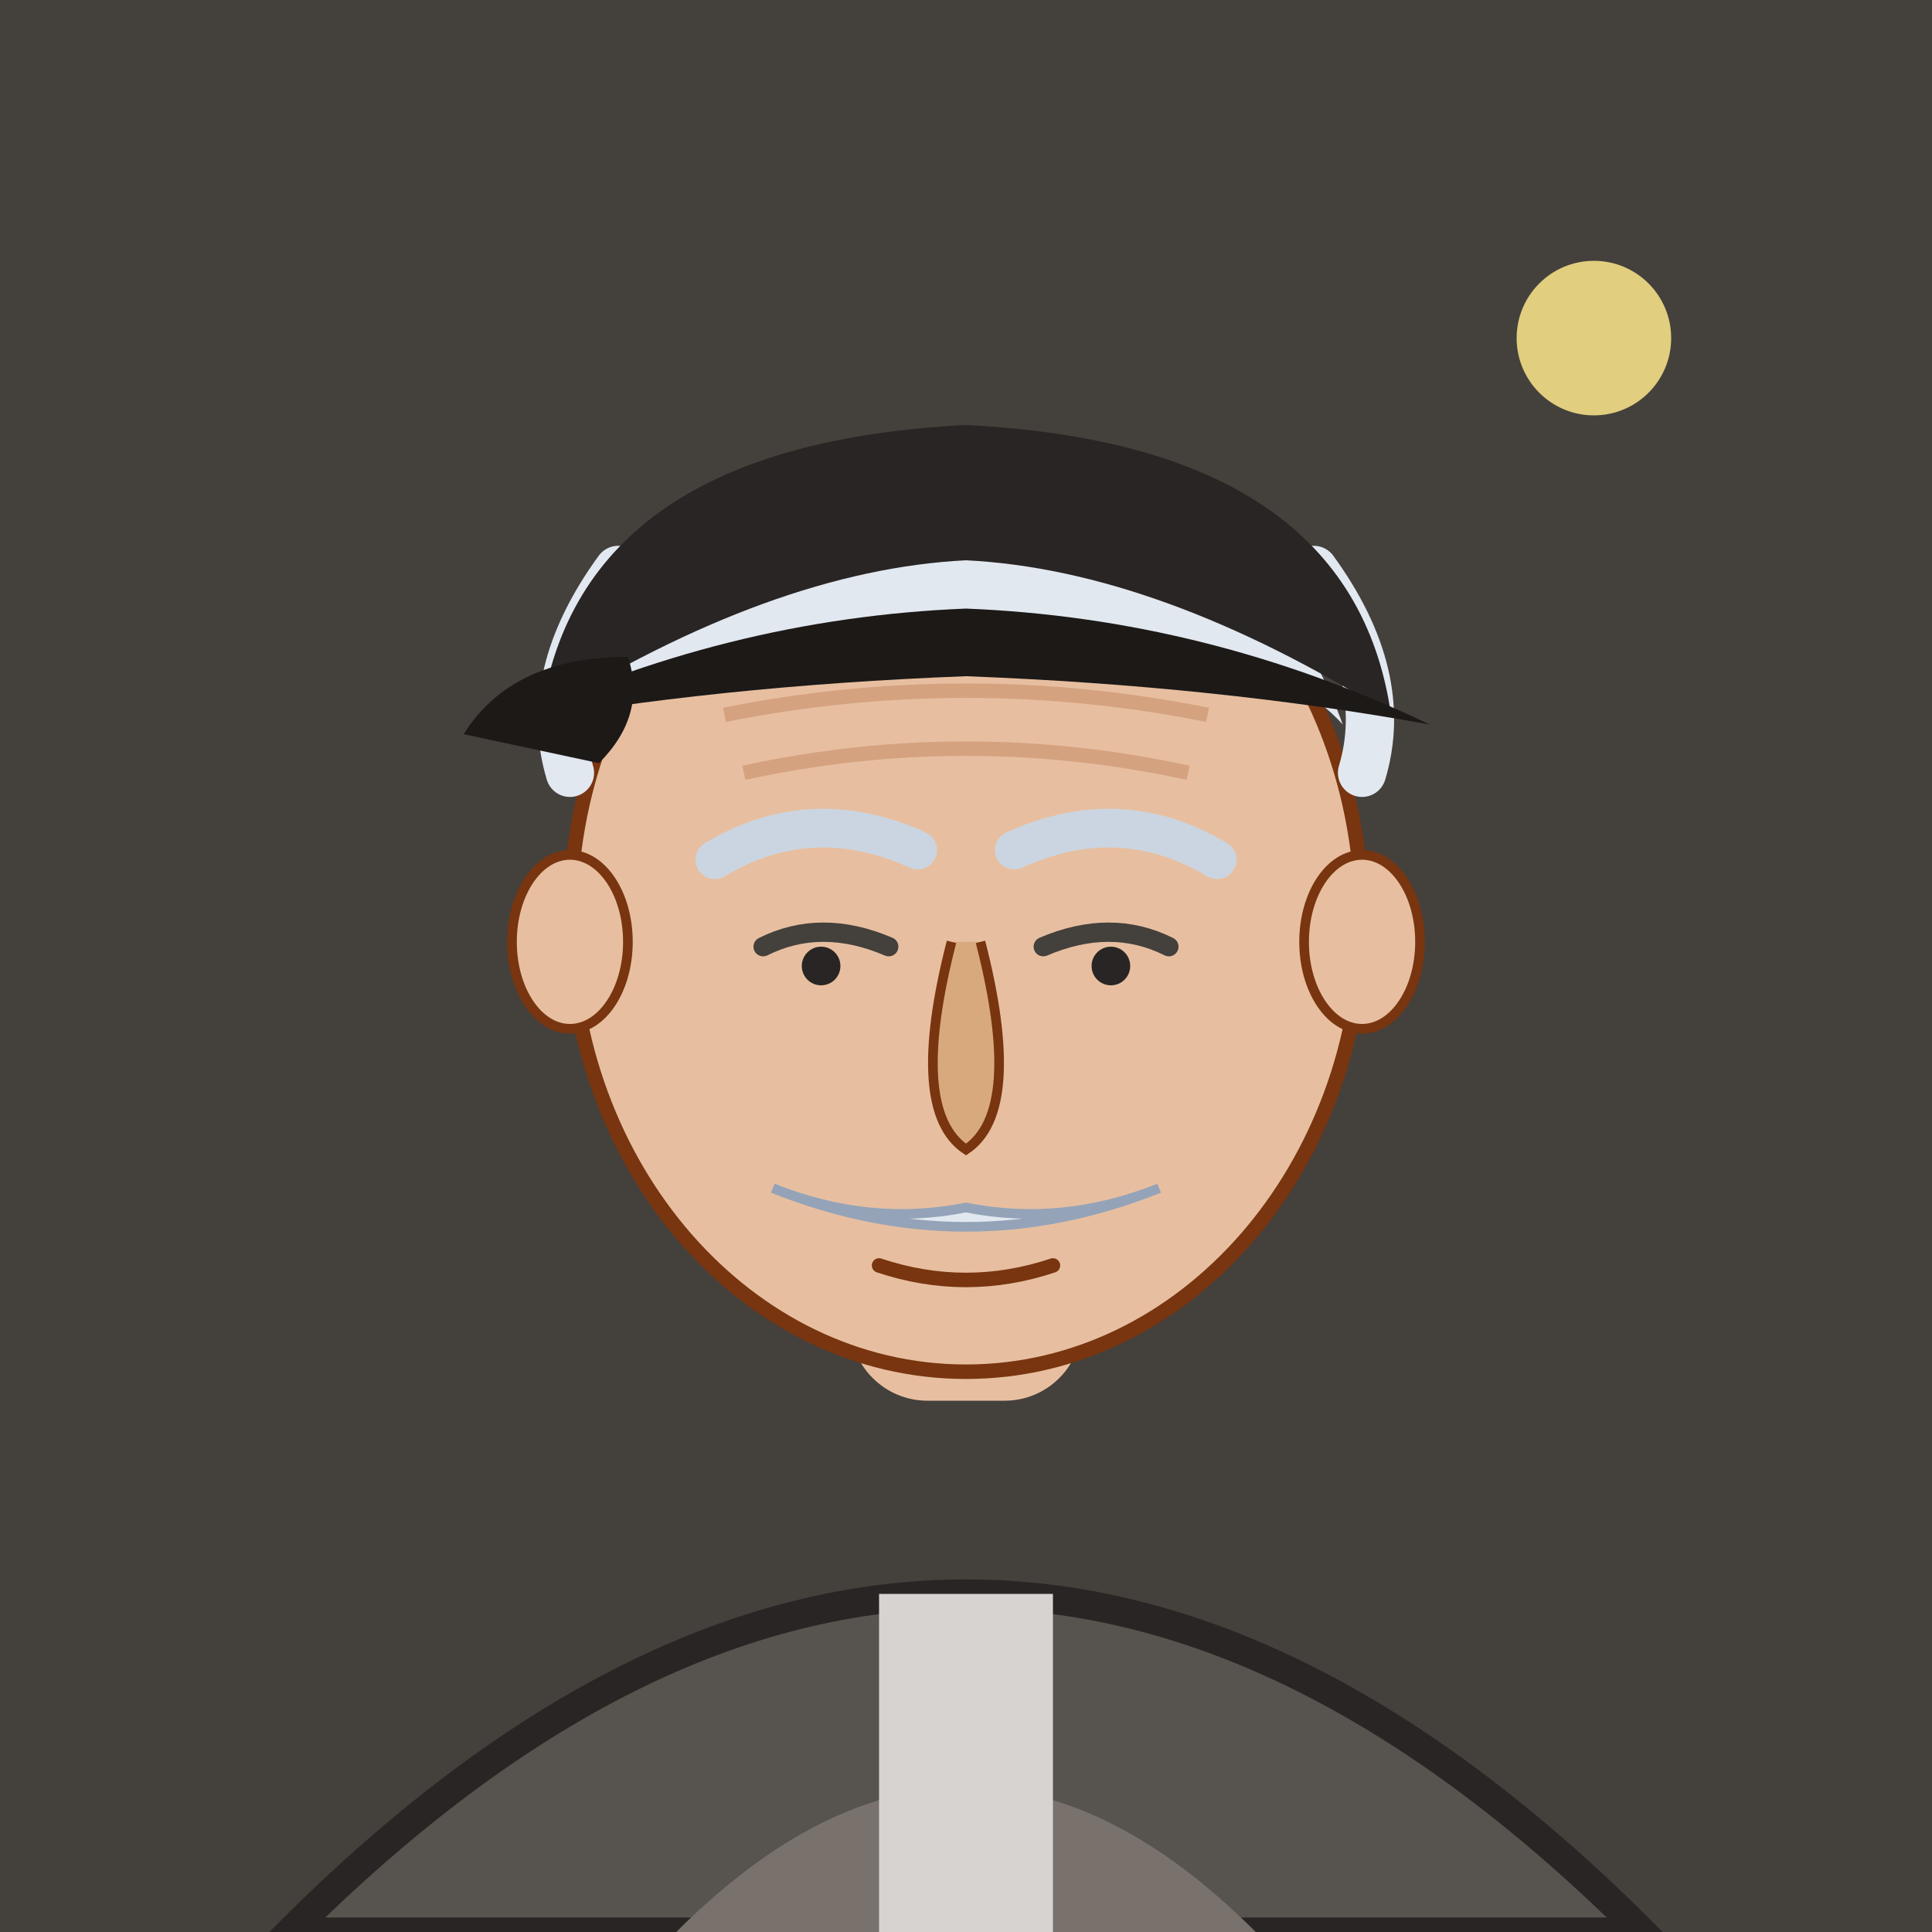
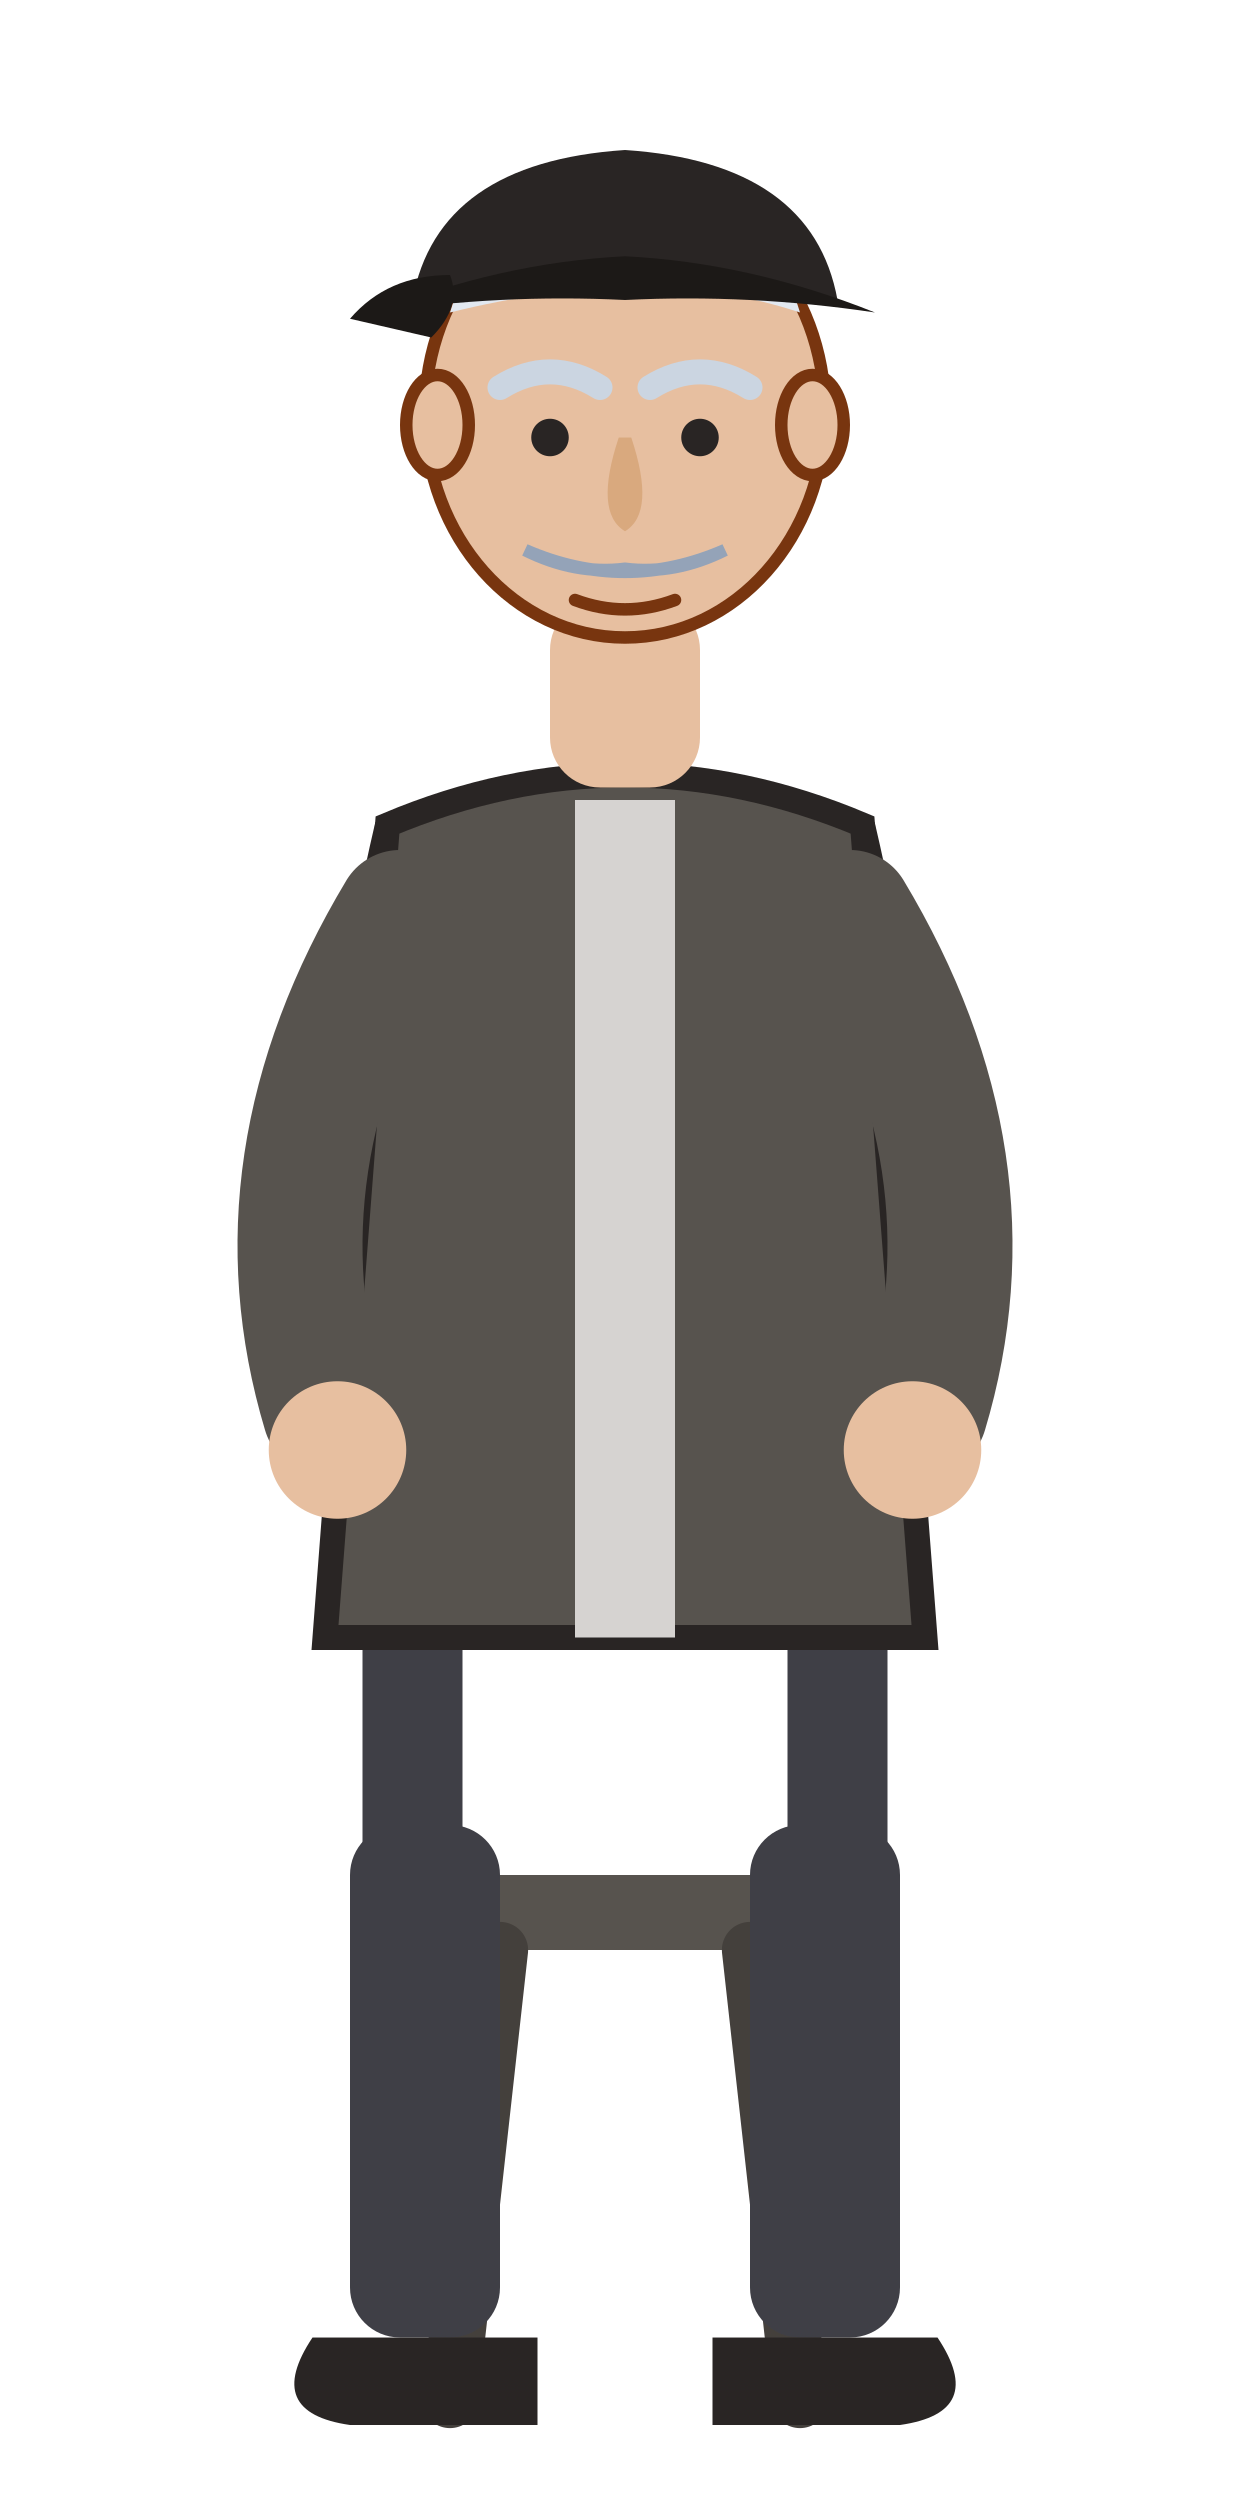
- <svg xmlns="http://www.w3.org/2000/svg" viewBox="0 0 400 400" role="img">
-   <rect width="400" height="400" fill="#44403c" />
-   <circle cx="330" cy="70" r="16" fill="#fde68a" opacity="0.85" />
-   <path d="M60 400 Q200 260 340 400 Z" fill="#57534e" stroke="#292524" stroke-width="6" />
-   <path d="M140 400 Q200 340 260 400 Z" fill="#78716c" />
-   <rect x="182" y="330" width="36" height="70" fill="#d6d3d1" />
-   <rect x="176" y="230" width="48" height="60" rx="16" fill="#e7bfa0" />
-   <ellipse cx="200" cy="190" rx="82" ry="94" fill="#e7bfa0" stroke="#78350f" stroke-width="3" />
-   <ellipse cx="118" cy="195" rx="12" ry="18" fill="#e7bfa0" stroke="#78350f" stroke-width="2" />
-   <ellipse cx="282" cy="195" rx="12" ry="18" fill="#e7bfa0" stroke="#78350f" stroke-width="2" />
-   <path d="M122 150 Q140 100 200 96 Q260 100 278 150 Q260 130 200 128 Q140 130 122 150 Z" fill="#e2e8f0" />
-   <path d="M118 160 Q112 140 128 118" fill="none" stroke="#e2e8f0" stroke-width="10" stroke-linecap="round" />
-   <path d="M282 160 Q288 140 272 118" fill="none" stroke="#e2e8f0" stroke-width="10" stroke-linecap="round" />
-   <path d="M150 148 Q200 138 250 148" fill="none" stroke="#c98f6b" stroke-width="3" opacity="0.6" />
-   <path d="M154 160 Q200 150 246 160" fill="none" stroke="#c98f6b" stroke-width="3" opacity="0.6" />
-   <path d="M148 178 Q168 166 190 176" fill="none" stroke="#cbd5e1" stroke-width="8" stroke-linecap="round" />
-   <path d="M210 176 Q232 166 252 178" fill="none" stroke="#cbd5e1" stroke-width="8" stroke-linecap="round" />
-   <path d="M158 196 Q170 190 184 196" fill="none" stroke="#44403c" stroke-width="4" stroke-linecap="round" />
-   <path d="M216 196 Q230 190 242 196" fill="none" stroke="#44403c" stroke-width="4" stroke-linecap="round" />
-   <circle cx="170" cy="200" r="4" fill="#292524" />
-   <circle cx="230" cy="200" r="4" fill="#292524" />
-   <path d="M197 195 Q188 230 200 238 Q212 230 203 195" fill="#d9a97e" stroke="#78350f" stroke-width="2" />
-   <path d="M160 246 Q200 262 240 246 Q220 254 200 250 Q180 254 160 246 Z" fill="#e2e8f0" stroke="#94a3b8" stroke-width="2" />
-   <path d="M182 262 Q200 268 218 262" fill="none" stroke="#78350f" stroke-width="3" stroke-linecap="round" />
-   <path d="M112 148 Q120 92 200 88 Q280 92 288 148 Q240 118 200 116 Q160 118 112 148 Z" fill="#292524" />
-   <path d="M104 150 Q150 128 200 126 Q250 128 296 150 Q252 142 200 140 Q148 142 104 150 Z" fill="#1c1917" />
-   <path d="M96 152 q10 -16 34 -16 q4 12 -6 22 Z" fill="#1c1917" />
+ <svg xmlns="http://www.w3.org/2000/svg" viewBox="0 0 200 400" role="img">
+   <rect x="70" y="300" width="60" height="12" rx="4" fill="#57534e" />
+   <line x1="80" y1="312" x2="72" y2="384" stroke="#44403c" stroke-width="9" stroke-linecap="round" />
+   <line x1="120" y1="312" x2="128" y2="384" stroke="#44403c" stroke-width="9" stroke-linecap="round" />
+   <path d="M74 258 L74 300 L58 300 L58 258 Z" fill="#3f3f46" />
+   <path d="M126 258 L126 300 L142 300 L142 258 Z" fill="#3f3f46" />
+   <rect x="56" y="292" width="24" height="82" rx="8" fill="#3f3f46" />
+   <rect x="120" y="292" width="24" height="82" rx="8" fill="#3f3f46" />
+   <path d="M50 374 q-8 12 6 14 l30 0 l0 -14 Z" fill="#292524" />
+   <path d="M150 374 q8 12 -6 14 l-30 0 l0 -14 Z" fill="#292524" />
+   <path d="M62 132 q38 -16 76 0 l10 130 l-96 0 Z" fill="#57534e" stroke="#292524" stroke-width="4" />
+   <path d="M92 128 l0 134 l16 0 l0 -134 Z" fill="#d6d3d1" />
+   <path d="M62 132 q-14 60 -6 104" fill="none" stroke="#292524" stroke-width="4" />
+   <path d="M138 132 q14 60 6 104" fill="none" stroke="#292524" stroke-width="4" />
+   <path d="M64 146 q-24 40 -12 80" fill="none" stroke="#57534e" stroke-width="20" stroke-linecap="round" />
+   <path d="M136 146 q24 40 12 80" fill="none" stroke="#57534e" stroke-width="20" stroke-linecap="round" />
+   <circle cx="54" cy="232" r="11" fill="#e7bfa0" />
+   <circle cx="146" cy="232" r="11" fill="#e7bfa0" />
+   <rect x="88" y="96" width="24" height="30" rx="8" fill="#e7bfa0" />
+   <ellipse cx="100" cy="66" rx="32" ry="36" fill="#e7bfa0" stroke="#78350f" stroke-width="2" />
+   <ellipse cx="70" cy="68" rx="5" ry="8" fill="#e7bfa0" stroke="#78350f" stroke-width="2" />
+   <ellipse cx="130" cy="68" rx="5" ry="8" fill="#e7bfa0" stroke="#78350f" stroke-width="2" />
+   <path d="M72 50 q6 -20 28 -22 q22 2 28 22 q-24 -8 -56 0 Z" fill="#e2e8f0" />
+   <path d="M80 62 q8 -5 16 0" fill="none" stroke="#cbd5e1" stroke-width="4" stroke-linecap="round" />
+   <path d="M104 62 q8 -5 16 0" fill="none" stroke="#cbd5e1" stroke-width="4" stroke-linecap="round" />
+   <circle cx="88" cy="70" r="3" fill="#292524" />
+   <circle cx="112" cy="70" r="3" fill="#292524" />
+   <path d="M99 70 q-4 12 1 15 q5 -3 1 -15" fill="#d9a97e" />
+   <path d="M84 88 q16 7 32 0 q-8 4 -16 3 q-8 1 -16 -3 Z" fill="#e2e8f0" stroke="#94a3b8" stroke-width="2" />
+   <path d="M92 96 q8 3 16 0" fill="none" stroke="#78350f" stroke-width="2" stroke-linecap="round" />
+   <path d="M66 48 q4 -22 34 -24 q30 2 34 24 q-34 -10 -68 0 Z" fill="#292524" />
+   <path d="M60 50 q20 -8 40 -9 q20 1 40 9 q-20 -3 -40 -2 q-20 -1 -40 2 Z" fill="#1c1917" />
+   <path d="M56 51 q6 -7 16 -7 q2 5 -3 10 Z" fill="#1c1917" />
</svg>
